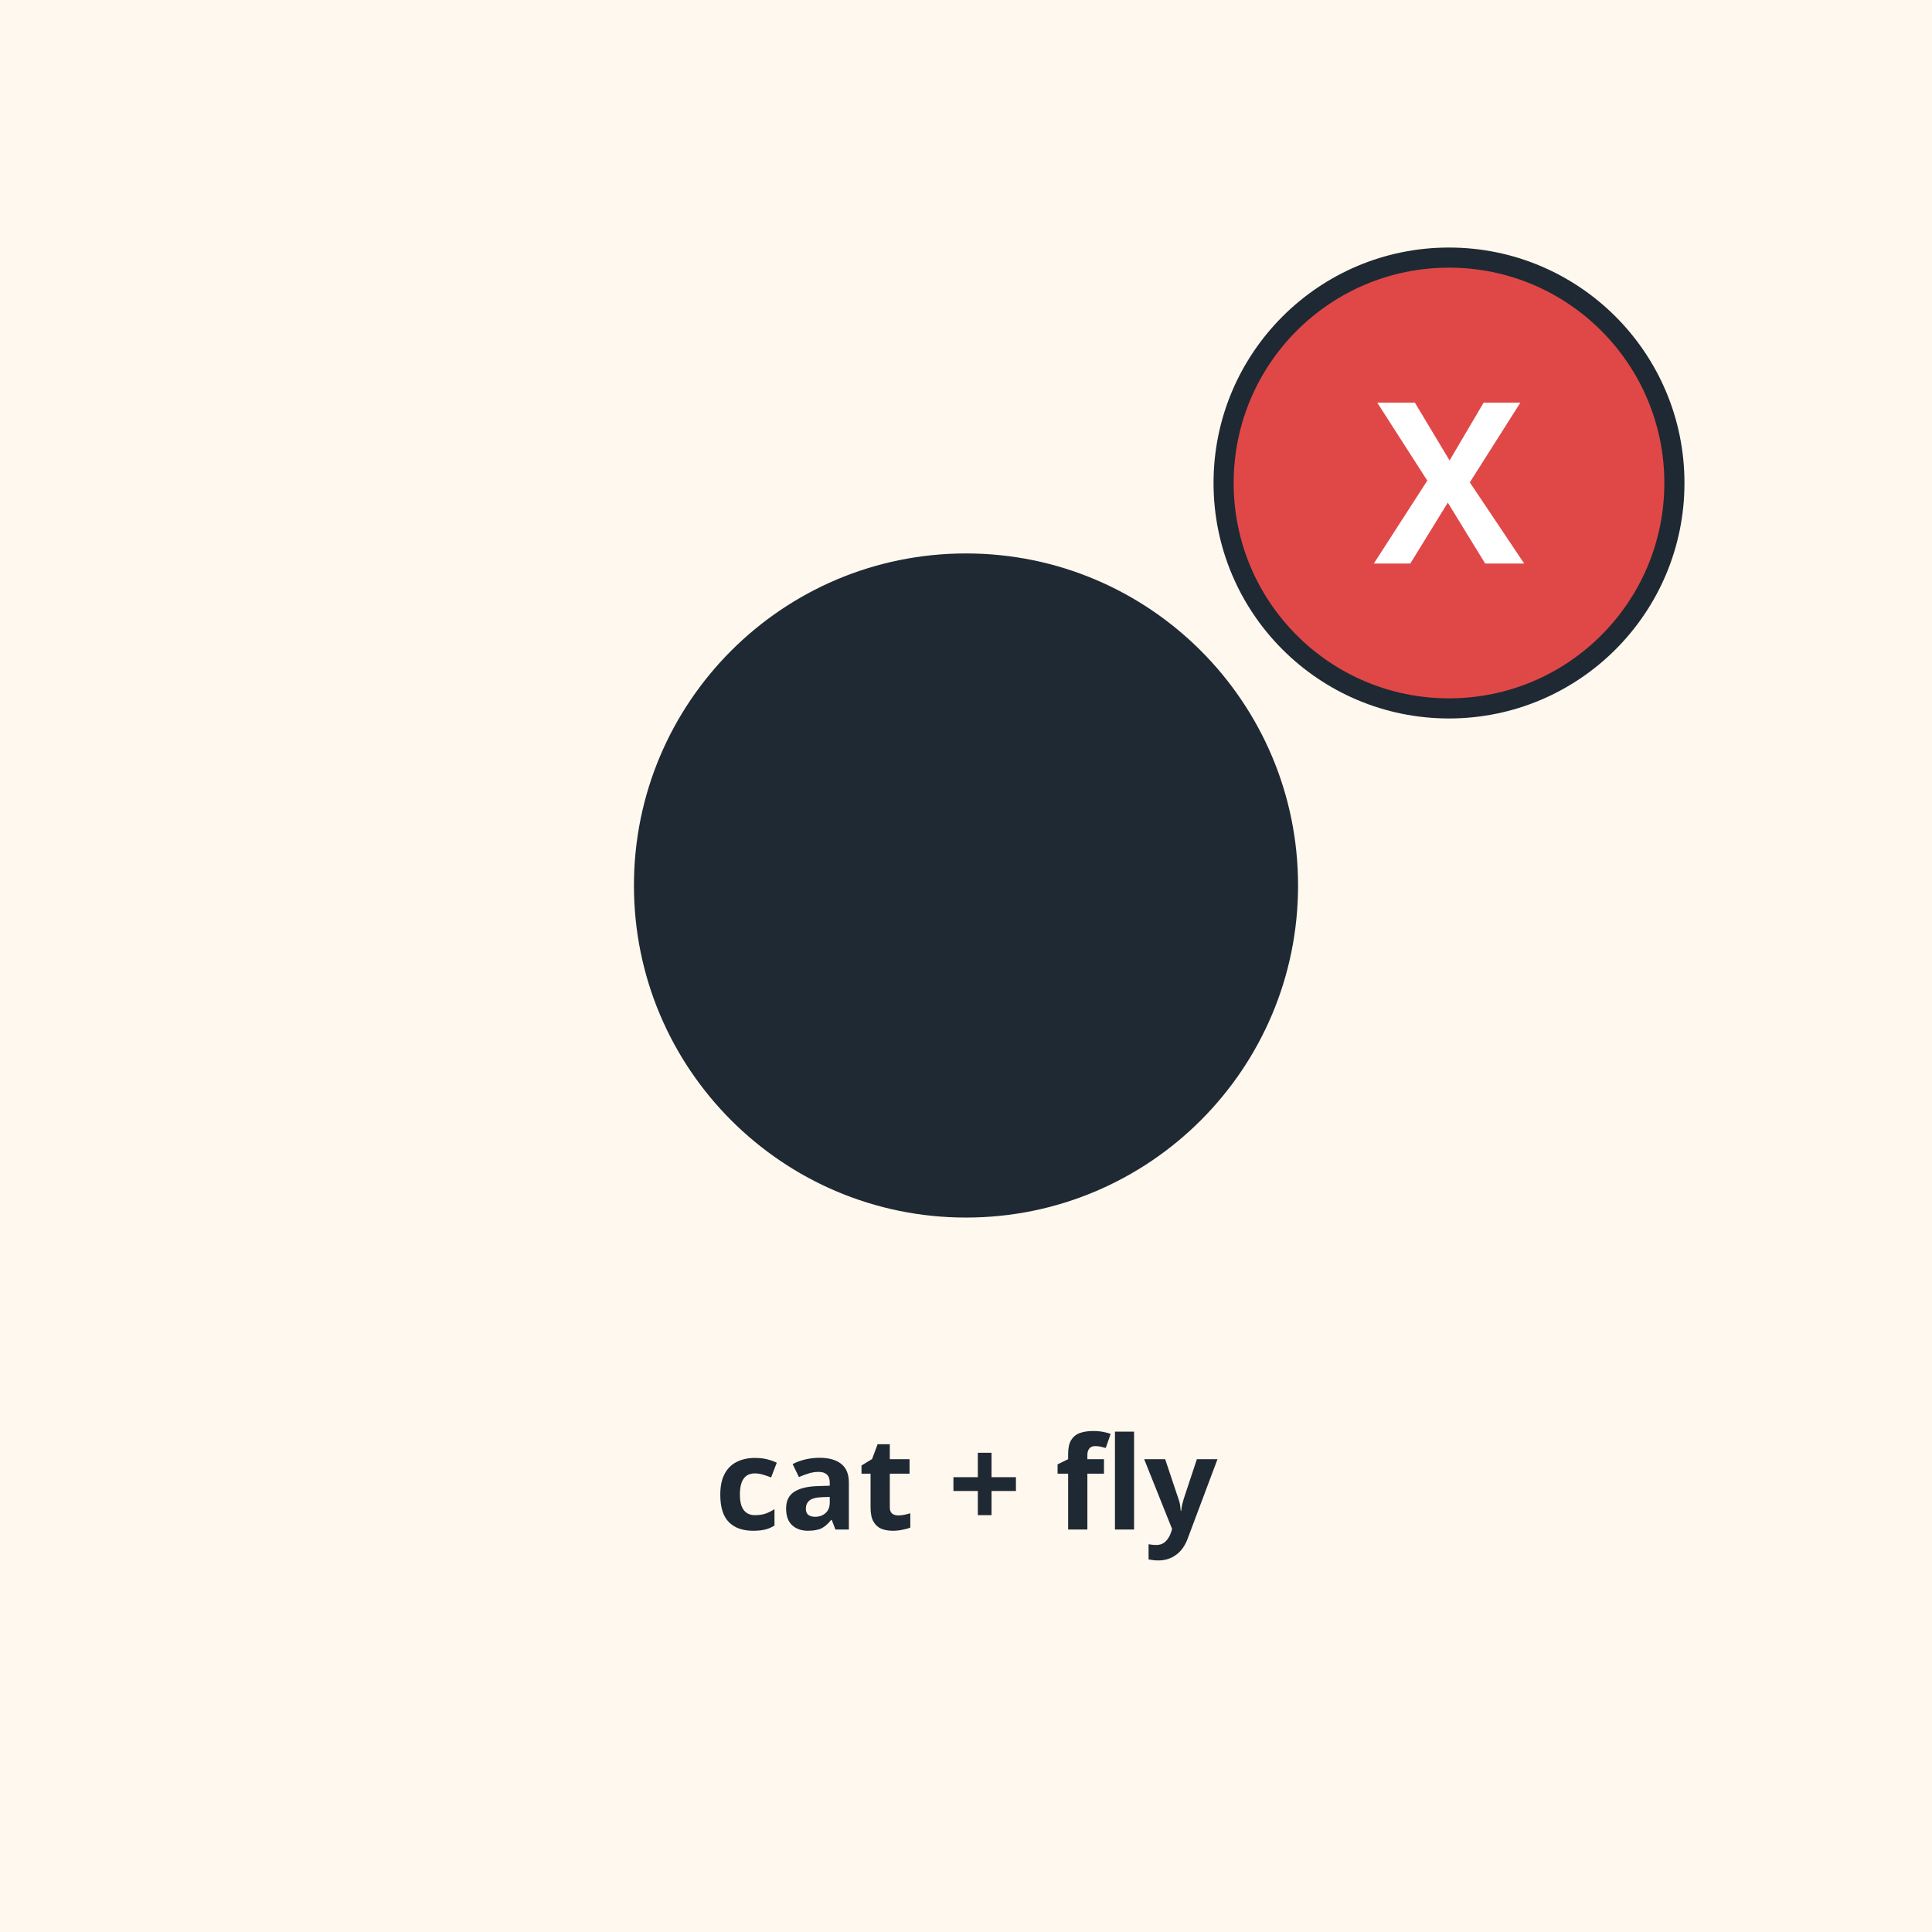
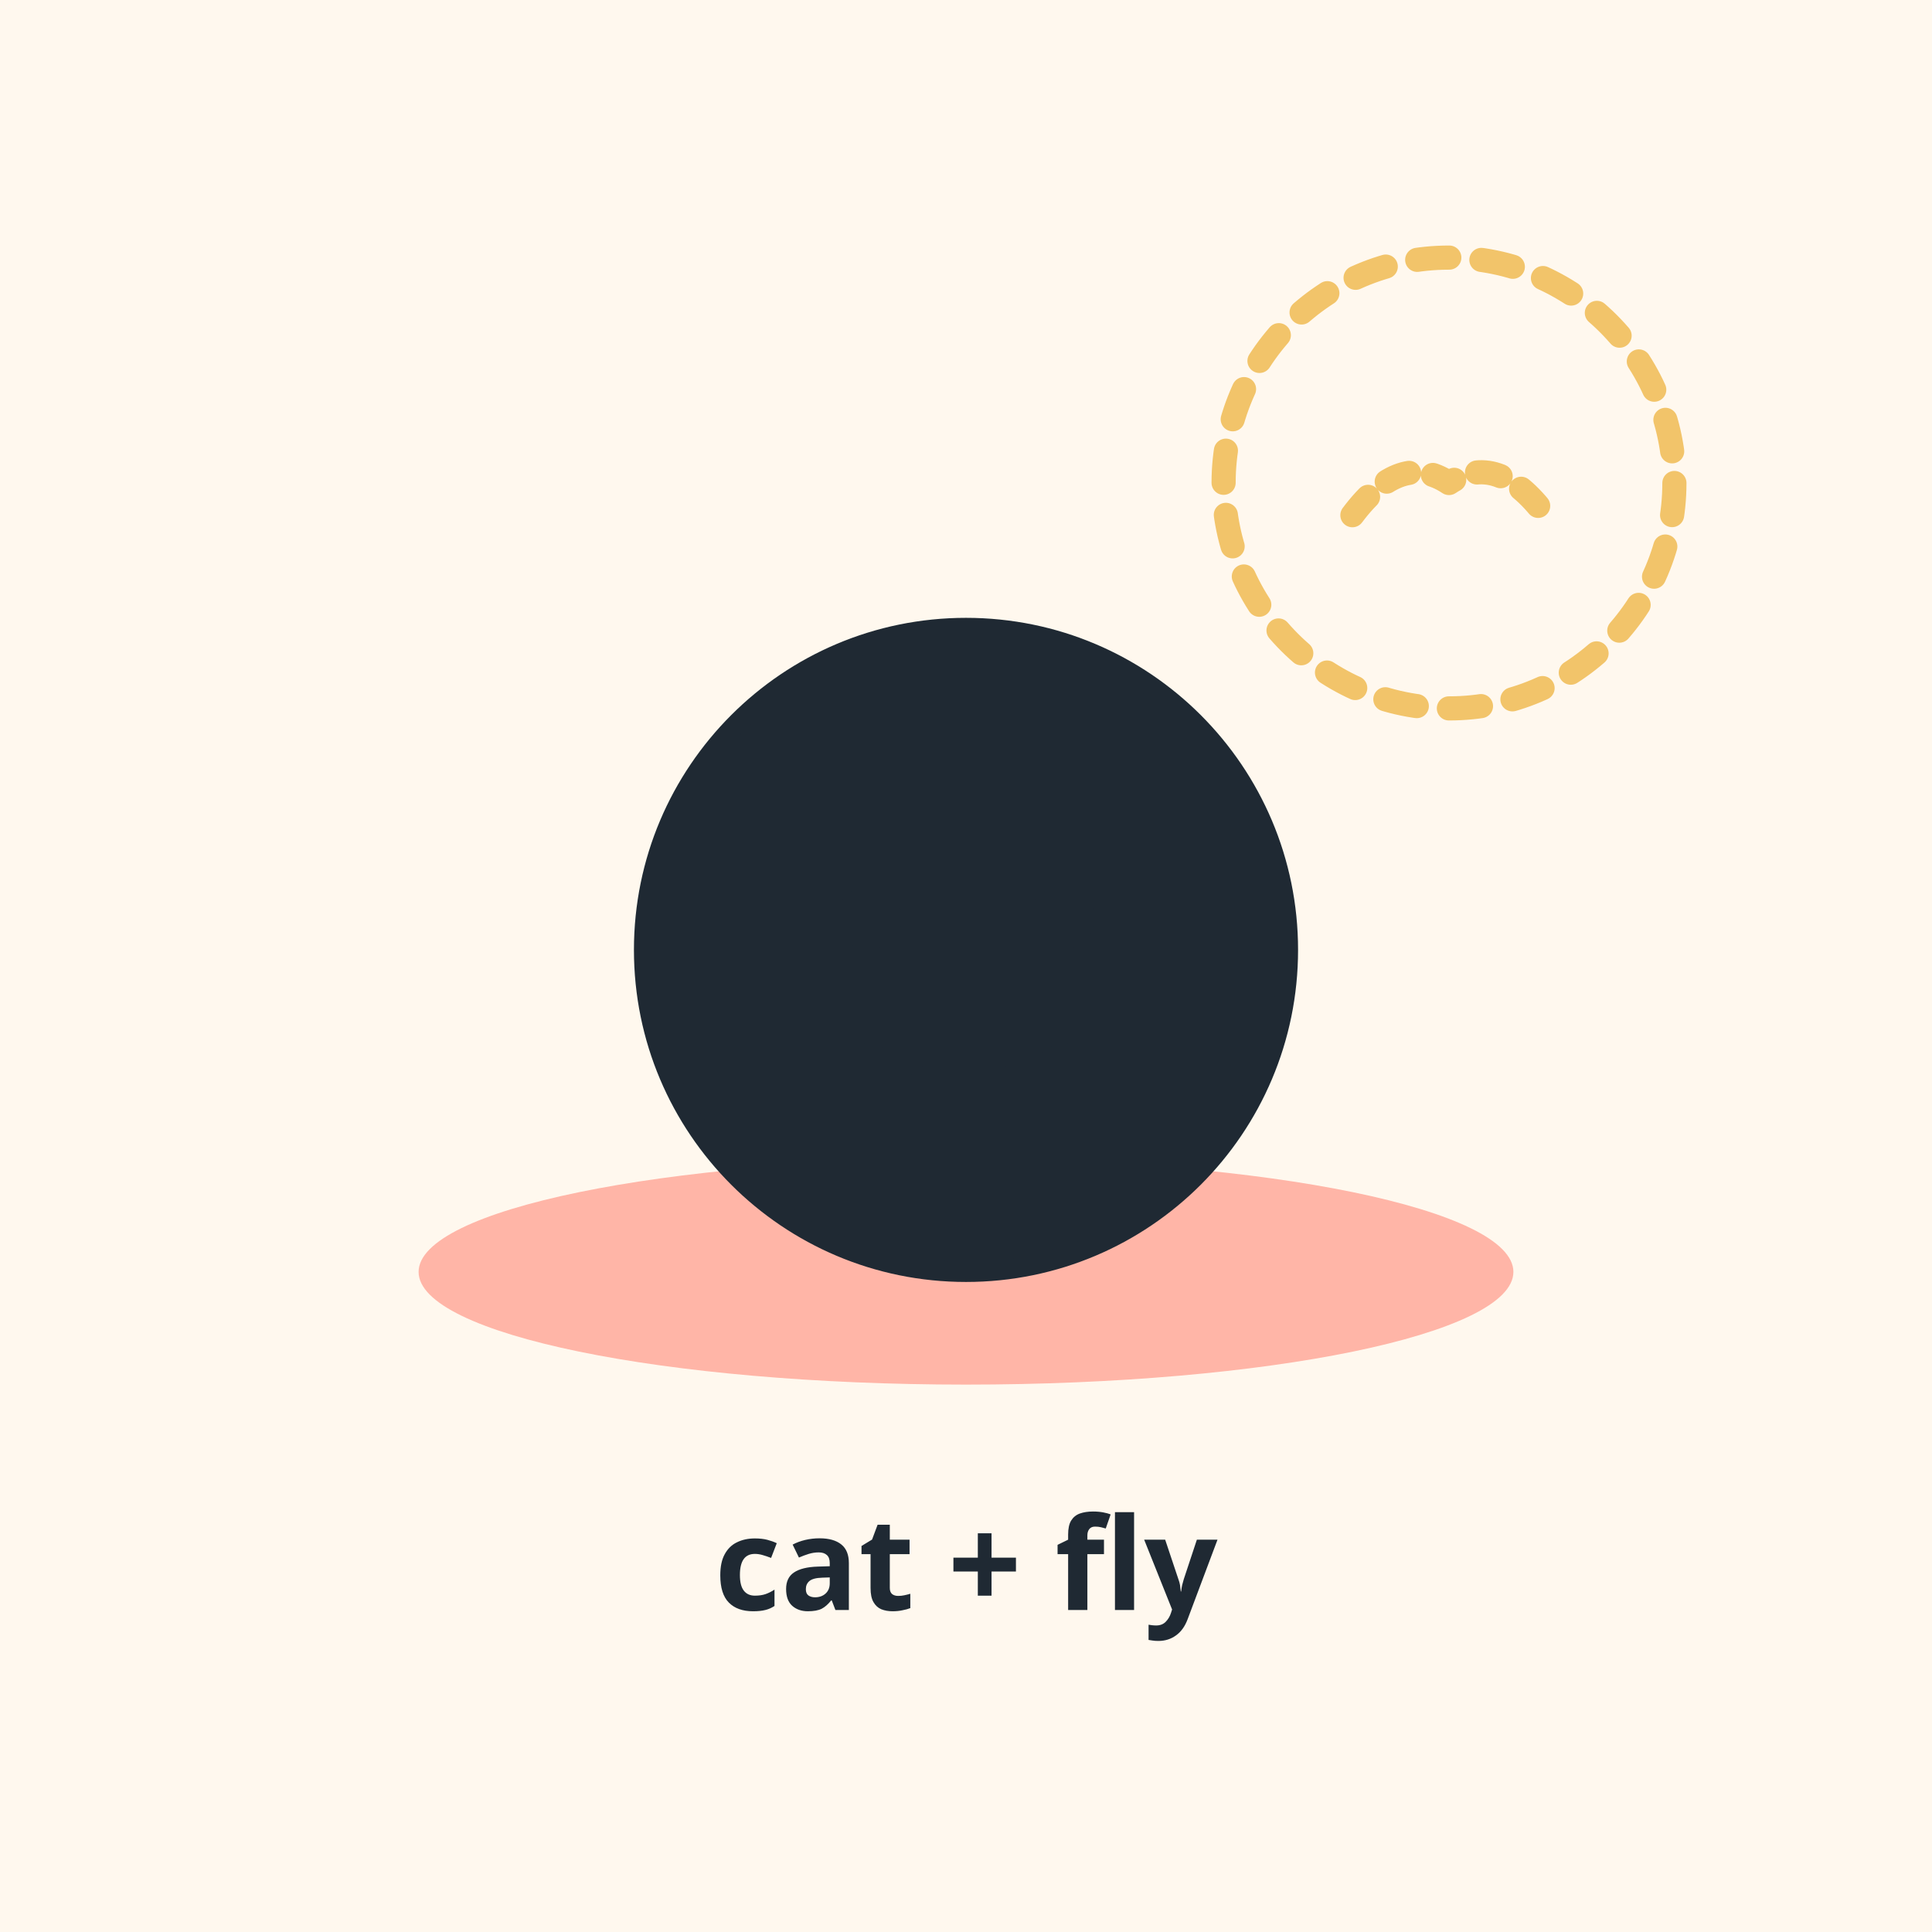
<svg xmlns="http://www.w3.org/2000/svg" viewBox="0 0 240 240" fill="none" stroke="#1F2933" stroke-width="2.5" stroke-linejoin="round" stroke-linecap="round">
  <rect x="0" y="0" width="240" height="240" fill="#FFF8EE" stroke="none" />
-   <circle cx="120" cy="110" r="40" fill="#1F2933" />
-   <circle cx="108" cy="106" r="4" fill="#1F2933" stroke="none" />
-   <circle cx="132" cy="106" r="4" fill="#1F2933" stroke="none" />
-   <path d="M108 122 Q120 130 132 122" stroke-width="1.5" />
-   <text x="120" y="190" text-anchor="middle" font-family="'Fredoka', system-ui, sans-serif" font-size="16" font-weight="700" fill="#1F2933" stroke="none">cat + fly</text>
-   <circle cx="180" cy="60" r="28" fill="#E04848" />
-   <text x="180" y="70" text-anchor="middle" font-family="'Fredoka', system-ui, sans-serif" font-size="28" font-weight="700" fill="#FFFFFF" stroke="none">X</text>
+   <ellipse cx="120" cy="158" rx="68" ry="14" fill="#FFB5A7" stroke="none" />
+   <circle cx="120" cy="118" r="40" fill="#1F2933" />
+   <circle cx="108" cy="114" r="4" fill="#1F2933" stroke="none" />
+   <circle cx="132" cy="114" r="4" fill="#1F2933" stroke="none" />
+   <path d="M108 130 Q120 138 132 130" stroke-width="1.5" />
+   <text x="120" y="200" text-anchor="middle" font-family="'Fredoka', system-ui, sans-serif" font-size="16" font-weight="700" fill="#1F2933" stroke="none">cat + fly</text>
+   <circle cx="180" cy="60" r="28" fill="none" stroke="#F2C46A" stroke-width="3" stroke-dasharray="4 4" />
+   <path d="M168 64 Q174 56 180 60 Q186 56 192 64" stroke="#F2C46A" stroke-width="3" stroke-dasharray="3 3" fill="none" />
</svg>
